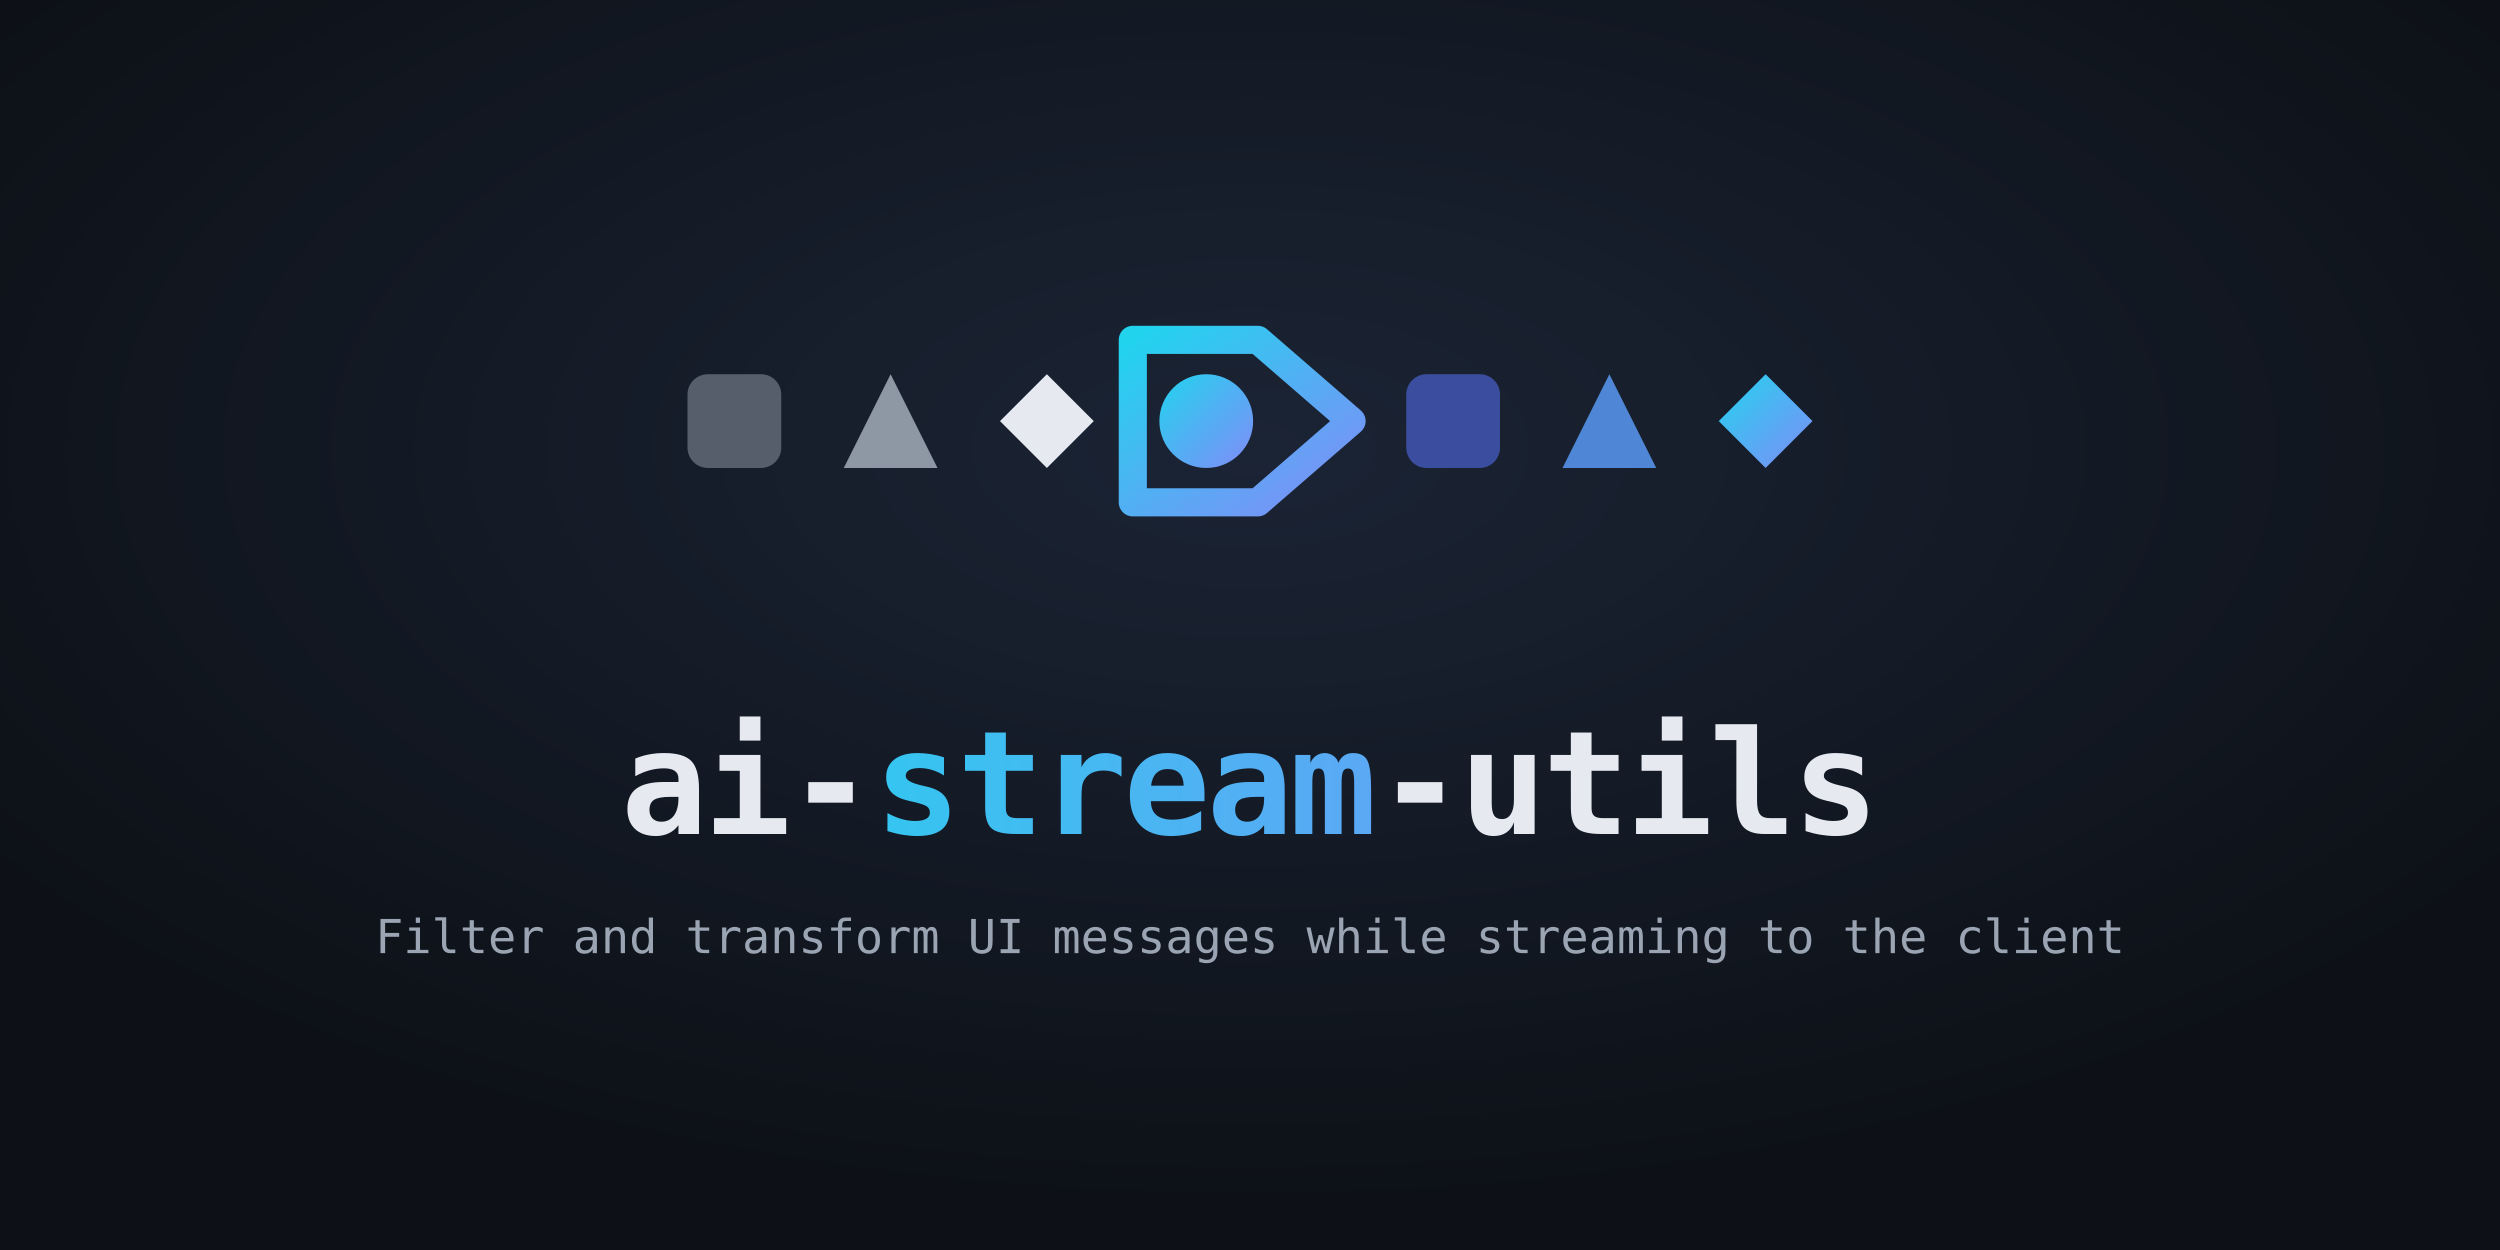
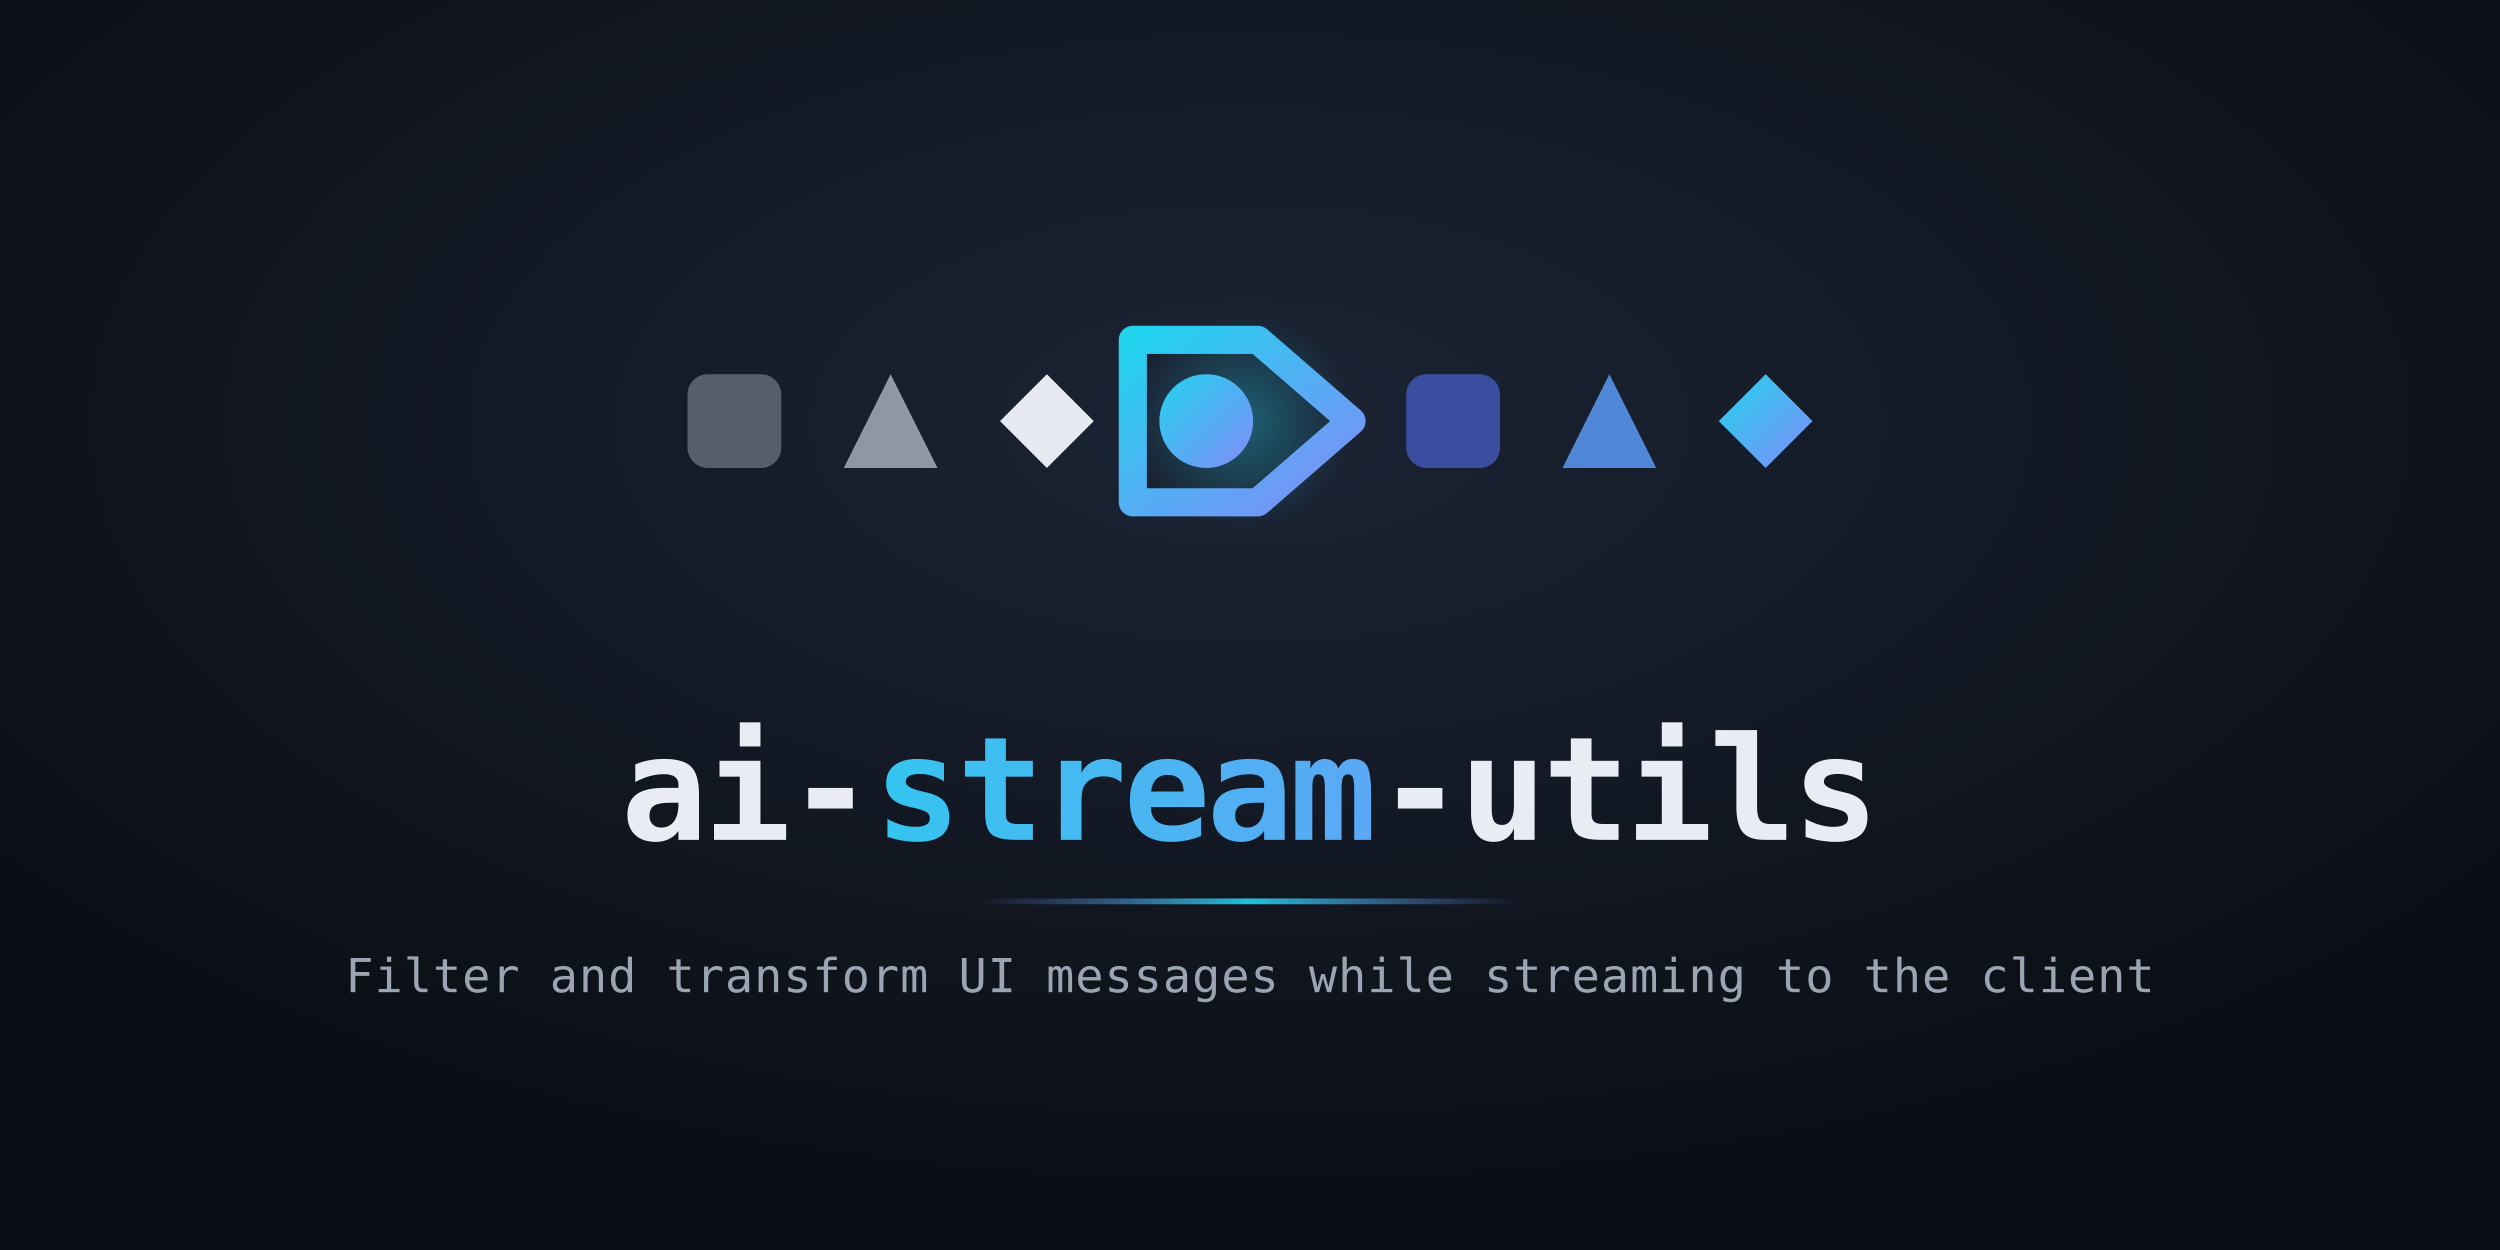
<svg xmlns="http://www.w3.org/2000/svg" width="1280" height="640" viewBox="0 0 1280 640">
  <defs>
    <linearGradient id="acc" x1="0" y1="0" x2="1" y2="1">
      <stop offset="0" stop-color="#22d3ee" />
      <stop offset="1" stop-color="#818cf8" />
    </linearGradient>
    <linearGradient id="accText" x1="0" y1="0" x2="1" y2="0">
      <stop offset="0" stop-color="#22d3ee" />
      <stop offset="1" stop-color="#818cf8" />
    </linearGradient>
-     <radialGradient id="glow" cx="0.5" cy="0.36" r="0.6">
+     <radialGradient id="glow" cx="0.5" cy="0.34" r="0.62">
      <stop offset="0" stop-color="#1b2435" />
-       <stop offset="1" stop-color="#0d1117" />
+       <stop offset="1" stop-color="#0b0e14" />
    </radialGradient>
+     <radialGradient id="halo" cx="0.5" cy="0.5" r="0.5">
+       <stop offset="0" stop-color="#22d3ee" stop-opacity="0.34" />
+       <stop offset="1" stop-color="#22d3ee" stop-opacity="0" />
+     </radialGradient>
+     <linearGradient id="rule" x1="0" y1="0" x2="1" y2="0">
+       <stop offset="0" stop-color="#818cf8" stop-opacity="0" />
+       <stop offset="0.5" stop-color="#22d3ee" stop-opacity="0.9" />
+       <stop offset="1" stop-color="#818cf8" stop-opacity="0" />
+     </linearGradient>
  </defs>
-   <rect width="1280" height="640" fill="#0d1117" />
+   <rect width="1280" height="640" fill="#0b0e14" />
  <rect width="1280" height="640" fill="url(#glow)" />
  <g transform="translate(328,150) scale(0.8)">
    <rect x="30" y="52" width="60" height="60" rx="13" fill="#565e6b" />
    <polygon points="160,52 190,112 130,112" fill="#8e97a4" />
    <polygon points="260,52 290,82 260,112 230,82" fill="#e6eaf0" />
+     <circle cx="385" cy="82" r="70" fill="url(#halo)" />
    <path d="M315 30 L395 30 L455 82 L395 134 L315 134 Z" fill="none" stroke="url(#acc)" stroke-width="18" stroke-linejoin="round" />
    <circle cx="362" cy="82" r="30" fill="url(#acc)" />
    <rect x="490" y="52" width="60" height="60" rx="13" fill="#3b4d9e" />
    <polygon points="620,52 650,112 590,112" fill="#4f86d6" />
    <polygon points="720,52 750,82 720,112 690,82" fill="url(#acc)" />
  </g>
-   <text x="640" y="427" text-anchor="middle" font-family="'JetBrains Mono', monospace" font-weight="700" font-size="74" letter-spacing="-2" fill="#e6eaf0">ai-<tspan fill="url(#accText)">stream</tspan>-utils</text>
-   <text x="640" y="488" text-anchor="middle" font-family="'JetBrains Mono', monospace" font-weight="400" font-size="24" letter-spacing="0" fill="#9aa4b2">Filter and transform UI messages while streaming to the client</text>
+   <text x="640" y="430" text-anchor="middle" font-family="'JetBrains Mono', monospace" font-weight="700" font-size="74" letter-spacing="-2" fill="#e9edf3">ai-<tspan fill="url(#accText)">stream</tspan>-utils</text>
+   <rect x="500" y="460" width="280" height="3" rx="1.5" fill="url(#rule)" />
+   <text x="640" y="508" text-anchor="middle" font-family="'JetBrains Mono', monospace" font-weight="400" font-size="24" letter-spacing="0.5" fill="#9aa4b2">Filter and transform UI messages while streaming to the client</text>
</svg>
